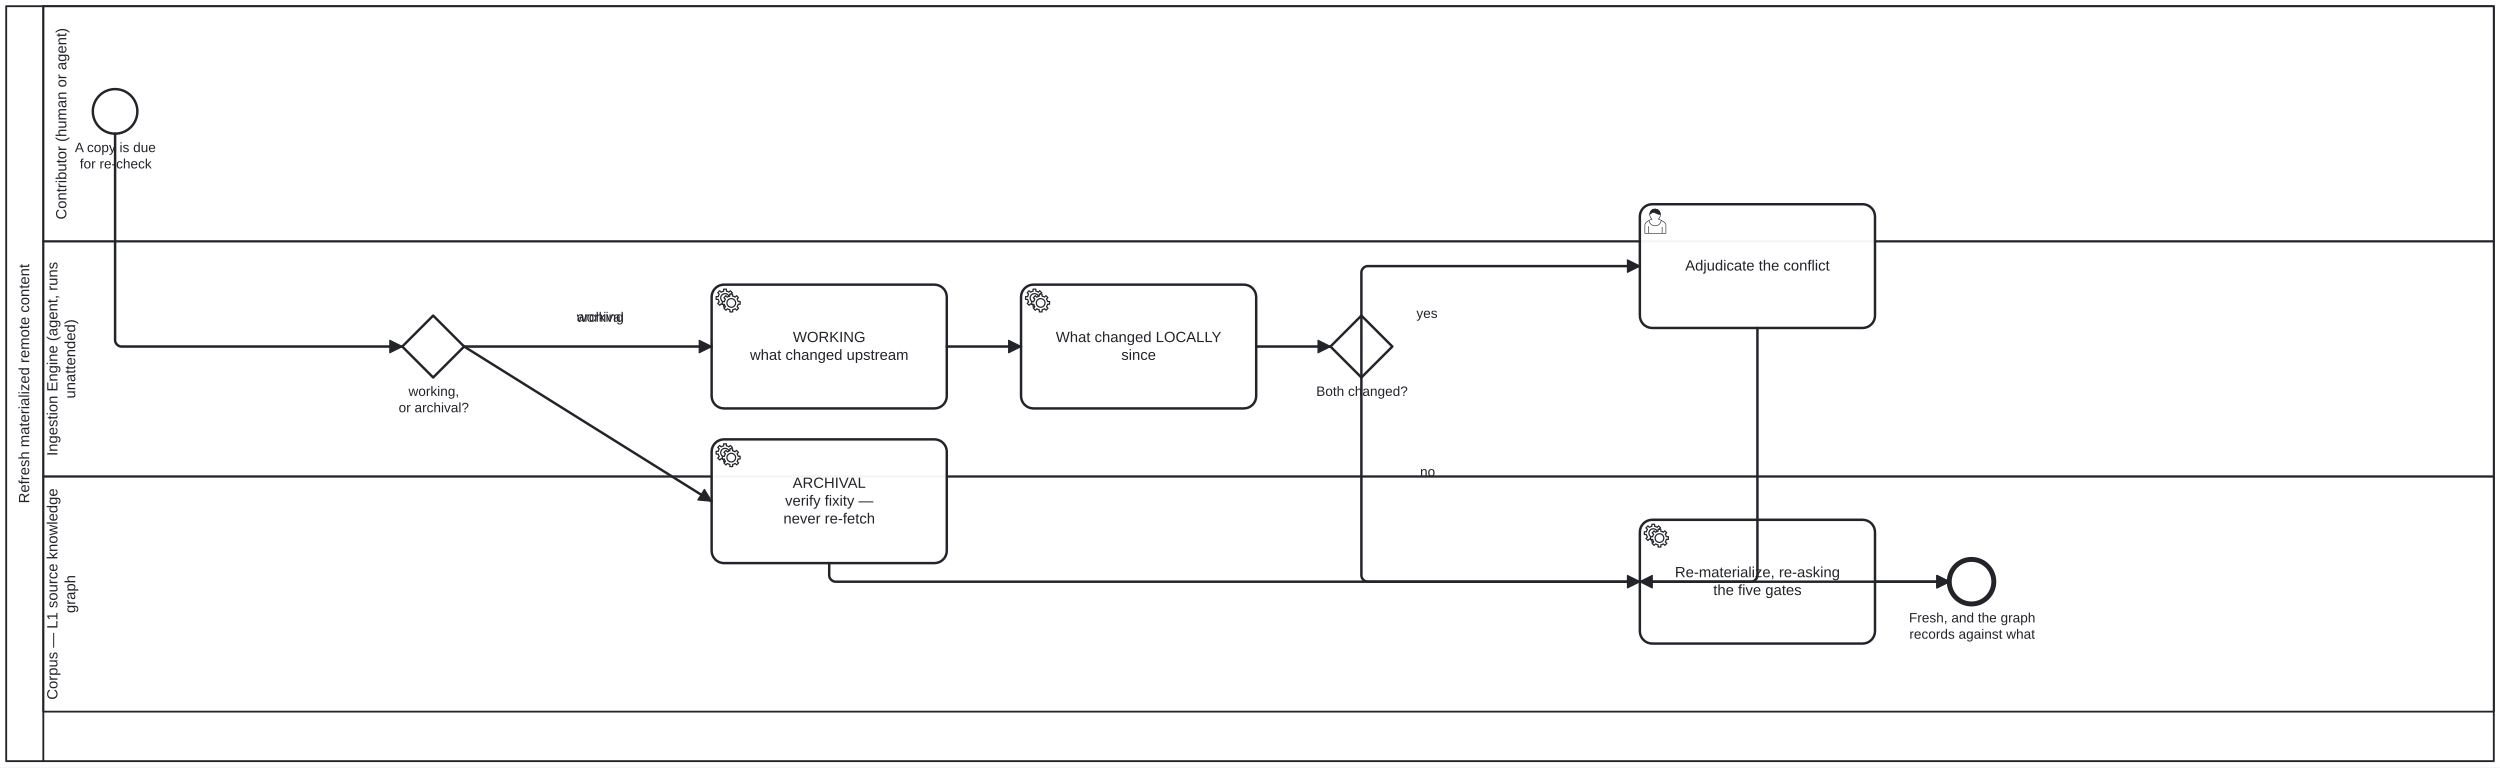
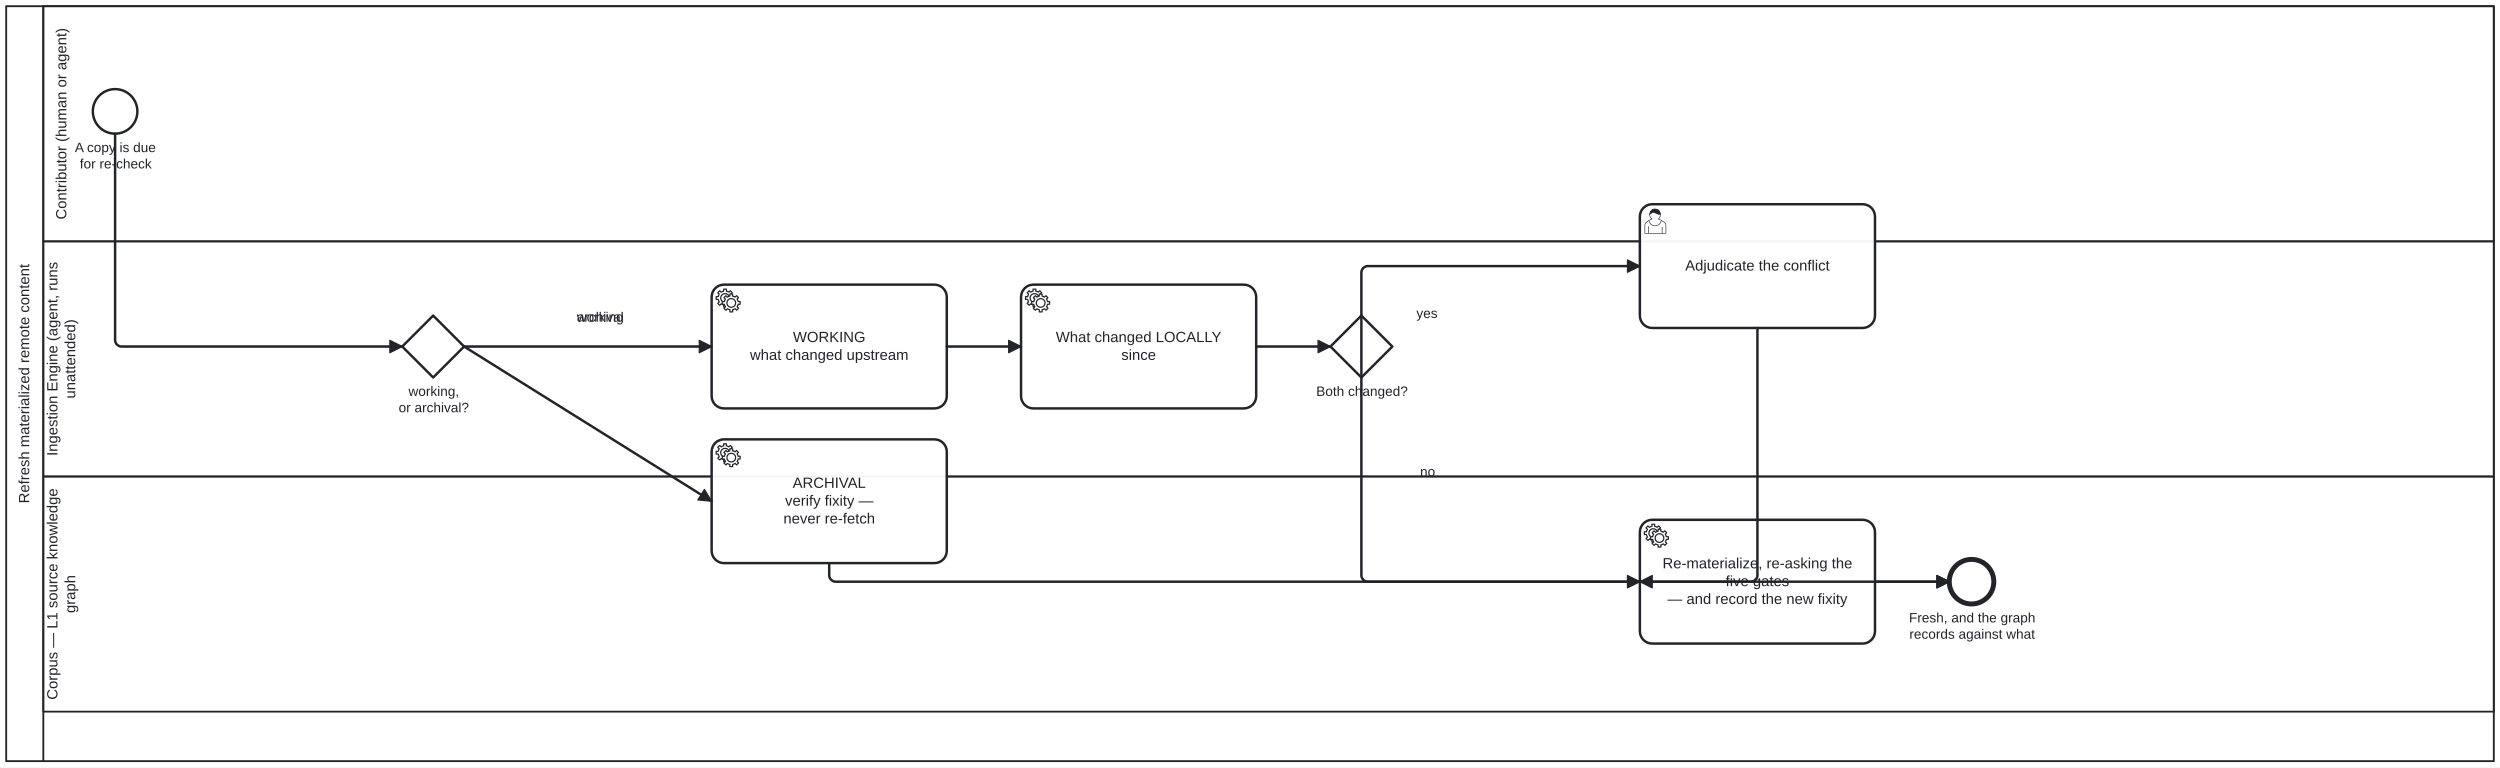
<svg xmlns="http://www.w3.org/2000/svg" width="100%" style="max-width:100%;height:auto" viewBox="125 55 2020 620" version="1.1">
  <rect x="125" y="55" width="2020" height="620" fill="#ffffff" />
  <g class="djs-group">
    <g class="djs-element djs-shape" data-element-id="Participant_RefreshMaterialized" style="display: block;" transform="matrix(1 0 0 1 130 60)">
      <g class="djs-visual">
        <rect x="0" y="0" width="2010" height="610" rx="0" ry="0" style="stroke-linecap: round; stroke-linejoin: round; stroke: rgb(34, 36, 42); stroke-width: 1.5px; fill: white; fill-opacity: 0.95;" />
        <path style="fill: none; stroke-linecap: round; stroke-linejoin: round; stroke: rgb(34, 36, 42); stroke-width: 1.5px;" d="M30,0L30,610" />
        <text lineHeight="1.2" class="djs-label" style="font-family: Arial, sans-serif; font-size: 12px; font-weight: normal; fill: rgb(34, 36, 42);" transform="matrix(-1.83697e-16 -1 1 -1.83697e-16 0 610)">
          <tspan x="208.288" y="18.6">Refresh materialized remote content</tspan>
        </text>
      </g>
      <rect class="djs-hit djs-hit-all" x="0" y="0" width="2010" height="610" style="fill: none; stroke-opacity: 0; stroke: white; stroke-width: 15px;" />
    </g>
    <g class="djs-children">
      <g class="djs-group">
        <g class="djs-element djs-shape" data-element-id="Lane_2" style="display: block;" transform="matrix(1 0 0 1 160 440)">
          <g class="djs-visual">
            <rect x="0" y="0" width="1980" height="190" rx="0" ry="0" style="stroke-linecap: round; stroke-linejoin: round; stroke: rgb(34, 36, 42); stroke-width: 1.5px; fill: white; fill-opacity: 0.25;" />
            <text lineHeight="1.2" class="djs-label" style="font-family: Arial, sans-serif; font-size: 12px; font-weight: normal; fill: rgb(34, 36, 42);" transform="matrix(-1.83697e-16 -1 1 -1.83697e-16 0 190)">
              <tspan x="9.62" y="11.4">Corpus — L1 source knowledge </tspan>
              <tspan x="79.654" y="25.8">graph</tspan>
            </text>
          </g>
          <rect class="djs-hit djs-hit-all" x="0" y="0" width="1980" height="190" style="fill: none; stroke-opacity: 0; stroke: white; stroke-width: 15px;" />
        </g>
      </g>
      <g class="djs-group">
        <g class="djs-element djs-shape" data-element-id="Lane_1" style="display: block;" transform="matrix(1 0 0 1 160 250)">
          <g class="djs-visual">
            <rect x="0" y="0" width="1980" height="190" rx="0" ry="0" style="stroke-linecap: round; stroke-linejoin: round; stroke: rgb(34, 36, 42); stroke-width: 1.5px; fill: white; fill-opacity: 0.25;" />
            <text lineHeight="1.2" class="djs-label" style="font-family: Arial, sans-serif; font-size: 12px; font-weight: normal; fill: rgb(34, 36, 42);" transform="matrix(-1.83697e-16 -1 1 -1.83697e-16 0 190)">
              <tspan x="16.613" y="11.4">Ingestion Engine (agent, runs </tspan>
              <tspan x="62.973" y="25.8">unattended)</tspan>
            </text>
          </g>
          <rect class="djs-hit djs-hit-all" x="0" y="0" width="1980" height="190" style="fill: none; stroke-opacity: 0; stroke: white; stroke-width: 15px;" />
        </g>
      </g>
      <g class="djs-group">
        <g class="djs-element djs-shape" data-element-id="Lane_0" style="display: block;" transform="matrix(1 0 0 1 160 60)">
          <g class="djs-visual">
            <rect x="0" y="0" width="1980" height="190" rx="0" ry="0" style="stroke-linecap: round; stroke-linejoin: round; stroke: rgb(34, 36, 42); stroke-width: 1.5px; fill: white; fill-opacity: 0.25;" />
            <text lineHeight="1.2" class="djs-label" style="font-family: Arial, sans-serif; font-size: 12px; font-weight: normal; fill: rgb(34, 36, 42);" transform="matrix(-1.83697e-16 -1 1 -1.83697e-16 0 190)">
              <tspan x="17.627" y="18.6">Contributor (human or agent)</tspan>
            </text>
          </g>
          <rect class="djs-hit djs-hit-all" x="0" y="0" width="1980" height="190" style="fill: none; stroke-opacity: 0; stroke: white; stroke-width: 15px;" />
        </g>
      </g>
      <g class="djs-group">
        <g class="djs-element djs-shape" data-element-id="StartEvent_Due" style="display: block;" transform="matrix(1 0 0 1 200 127)">
          <g class="djs-visual">
            <circle cx="18" cy="18" r="18" style="stroke-linecap: round; stroke-linejoin: round; stroke: rgb(34, 36, 42); stroke-width: 2px; fill: white; fill-opacity: 0.95;" />
          </g>
          <rect class="djs-hit djs-hit-all" x="0" y="0" width="36" height="36" style="fill: none; stroke-opacity: 0; stroke: white; stroke-width: 15px;" />
        </g>
      </g>
      <g class="djs-group">
        <g class="djs-element djs-shape" data-element-id="StartEvent_Due_label" style="display: block;" transform="matrix(1 0 0 1 185 168)">
          <g class="djs-visual">
            <text lineHeight="1.2" class="djs-label" style="font-family: Arial, sans-serif; font-size: 11px; font-weight: normal; fill: rgb(34, 36, 42);">
              <tspan x="0.481" y="9.9">A copy is due</tspan>
              <tspan x="4.464" y="23.1">for re-check</tspan>
            </text>
          </g>
          <rect class="djs-hit djs-hit-all" x="0" y="0" width="67" height="27" style="fill: none; stroke-opacity: 0; stroke: white; stroke-width: 15px;" />
        </g>
      </g>
      <g class="djs-group">
        <g class="djs-element djs-shape" data-element-id="Gateway_Purpose" style="display: block;" transform="matrix(1 0 0 1 450 310)">
          <g class="djs-visual">
            <polygon points="25,0 50,25 25,50 0,25" style="stroke-linecap: round; stroke-linejoin: round; stroke: rgb(34, 36, 42); stroke-width: 2px; fill: white; fill-opacity: 0.95;" />
          </g>
          <rect class="djs-hit djs-hit-all" x="0" y="0" width="50" height="50" style="fill: none; stroke-opacity: 0; stroke: white; stroke-width: 15px;" />
        </g>
      </g>
      <g class="djs-group">
        <g class="djs-element djs-shape" data-element-id="Gateway_Purpose_label" style="display: block;" transform="matrix(1 0 0 1 447 365)">
          <g class="djs-visual">
            <text lineHeight="1.2" class="djs-label" style="font-family: Arial, sans-serif; font-size: 11px; font-weight: normal; fill: rgb(34, 36, 42);">
              <tspan x="8.02" y="9.9">working,</tspan>
              <tspan x="0.071" y="23.1">or archival?</tspan>
            </text>
          </g>
          <rect class="djs-hit djs-hit-all" x="0" y="0" width="57" height="27" style="fill: none; stroke-opacity: 0; stroke: white; stroke-width: 15px;" />
        </g>
      </g>
      <g class="djs-group">
        <g class="djs-element djs-shape" data-element-id="Task_Fixity" style="display: block;" transform="matrix(1 0 0 1 700 410)">
          <g class="djs-visual">
            <rect x="0" y="0" width="190" height="100" rx="10" ry="10" style="stroke-linecap: round; stroke-linejoin: round; stroke: rgb(34, 36, 42); stroke-width: 2px; fill: white; fill-opacity: 0.95;" />
            <text lineHeight="1.2" class="djs-label" style="font-family: Arial, sans-serif; font-size: 12px; font-weight: normal; fill: rgb(34, 36, 42);">
              <tspan x="65.437" y="39.2">ARCHIVAL</tspan>
              <tspan x="59.331" y="53.6">verify fixity —</tspan>
              <tspan x="57.983" y="68">never re-fetch</tspan>
            </text>
            <circle cx="5" cy="5" r="5" transform="translate(6, 6)" style="stroke-linecap: round; stroke-linejoin: round; stroke: none; stroke-width: 2px; fill: white;" />
            <path d="m 12,18 v -1.713 c 0.352,-0.07 0.704,-0.178 1.048,-0.321 0.344,-0.145 0.666,-0.321 0.966,-0.521 l 1.194,1.18 1.567,-1.577 -1.195,-1.18 c 0.403,-0.614 0.683,-1.299 0.825,-2.018 l 1.622,-0.01 v -2.22 l -1.637,0.01 c -0.073,-0.352 -0.178,-0.7 -0.324,-1.044 -0.145,-0.344 -0.321,-0.664 -0.523,-0.962 l 1.131,-1.136 -1.583,-1.563 -1.13,1.136 c -0.614,-0.401 -1.303,-0.681 -2.023,-0.822 l 0.009,-1.619 h -2.241 l 0.004,1.631 c -0.354,0.074 -0.705,0.18 -1.05,0.324 -0.344,0.144 -0.665,0.321 -0.964,0.52 l -1.17,-1.158 -1.567,1.579 1.168,1.157 c -0.403,0.613 -0.683,1.298 -0.825,2.017 l -1.659,0.003 v 2.222 l 1.672,-0.006 c 0.073,0.351 0.18,0.702 0.324,1.045 0.145,0.344 0.321,0.664 0.523,0.961 l -1.199,1.197 1.584,1.56 1.196,-1.193 c 0.614,0.403 1.303,0.682 2.023,0.823 l 7.19e-4,1.699 h 2.227 z m 0.221,-3.996 c -1.789,0.75 -3.858,-0.093 -4.61,-1.874 -0.752,-1.783 0.091,-3.846 1.88,-4.596 1.788,-0.749 3.857,0.093 4.609,1.874 0.752,1.782 -0.091,3.846 -1.88,4.596 z" style="fill: white; stroke-linecap: round; stroke-linejoin: round; stroke: rgb(34, 36, 42); stroke-width: 1px;" />
            <circle cx="5" cy="5" r="5" transform="translate(11, 10)" style="stroke-linecap: round; stroke-linejoin: round; stroke: none; stroke-width: 2px; fill: white;" />
            <path d="m 17,22 v -1.713 c 0.352,-0.07 0.704,-0.178 1.048,-0.321 0.344,-0.145 0.666,-0.321 0.966,-0.521 l 1.194,1.18 1.567,-1.577 -1.195,-1.18 c 0.403,-0.614 0.683,-1.299 0.825,-2.018 l 1.622,-0.01 v -2.22 l -1.637,0.01 c -0.073,-0.352 -0.178,-0.7 -0.324,-1.044 -0.145,-0.344 -0.321,-0.664 -0.523,-0.962 l 1.131,-1.136 -1.583,-1.563 -1.13,1.136 c -0.614,-0.401 -1.303,-0.681 -2.023,-0.822 l 0.009,-1.619 h -2.241 l 0.004,1.631 c -0.354,0.074 -0.705,0.18 -1.05,0.324 -0.344,0.144 -0.665,0.321 -0.964,0.52 l -1.17,-1.158 -1.567,1.579 1.168,1.157 c -0.403,0.613 -0.683,1.298 -0.825,2.017 l -1.659,0.003 v 2.222 l 1.672,-0.006 c 0.073,0.351 0.18,0.702 0.324,1.045 0.145,0.344 0.321,0.664 0.523,0.961 l -1.199,1.197 1.584,1.56 1.196,-1.193 c 0.614,0.403 1.303,0.682 2.023,0.823 l 7.19e-4,1.699 h 2.227 z m 0.221,-3.996 c -1.789,0.75 -3.858,-0.093 -4.61,-1.874 -0.752,-1.783 0.091,-3.846 1.88,-4.596 1.788,-0.749 3.857,0.093 4.609,1.874 0.752,1.782 -0.091,3.846 -1.88,4.596 z" style="fill: white; stroke-linecap: round; stroke-linejoin: round; stroke: rgb(34, 36, 42); stroke-width: 1px;" />
          </g>
          <rect class="djs-hit djs-hit-all" x="0" y="0" width="190" height="100" style="fill: none; stroke-opacity: 0; stroke: white; stroke-width: 15px;" />
        </g>
      </g>
      <g class="djs-group">
        <g class="djs-element djs-shape" data-element-id="Task_Upstream" style="display: block;" transform="matrix(1 0 0 1 700 285)">
          <g class="djs-visual">
            <rect x="0" y="0" width="190" height="100" rx="10" ry="10" style="stroke-linecap: round; stroke-linejoin: round; stroke: rgb(34, 36, 42); stroke-width: 2px; fill: white; fill-opacity: 0.95;" />
            <text lineHeight="1.2" class="djs-label" style="font-family: Arial, sans-serif; font-size: 12px; font-weight: normal; fill: rgb(34, 36, 42);">
              <tspan x="65.668" y="46.4">WORKING</tspan>
              <tspan x="30.96" y="60.8">what changed upstream</tspan>
            </text>
            <circle cx="5" cy="5" r="5" transform="translate(6, 6)" style="stroke-linecap: round; stroke-linejoin: round; stroke: none; stroke-width: 2px; fill: white;" />
            <path d="m 12,18 v -1.713 c 0.352,-0.07 0.704,-0.178 1.048,-0.321 0.344,-0.145 0.666,-0.321 0.966,-0.521 l 1.194,1.18 1.567,-1.577 -1.195,-1.18 c 0.403,-0.614 0.683,-1.299 0.825,-2.018 l 1.622,-0.01 v -2.22 l -1.637,0.01 c -0.073,-0.352 -0.178,-0.7 -0.324,-1.044 -0.145,-0.344 -0.321,-0.664 -0.523,-0.962 l 1.131,-1.136 -1.583,-1.563 -1.13,1.136 c -0.614,-0.401 -1.303,-0.681 -2.023,-0.822 l 0.009,-1.619 h -2.241 l 0.004,1.631 c -0.354,0.074 -0.705,0.18 -1.05,0.324 -0.344,0.144 -0.665,0.321 -0.964,0.52 l -1.17,-1.158 -1.567,1.579 1.168,1.157 c -0.403,0.613 -0.683,1.298 -0.825,2.017 l -1.659,0.003 v 2.222 l 1.672,-0.006 c 0.073,0.351 0.18,0.702 0.324,1.045 0.145,0.344 0.321,0.664 0.523,0.961 l -1.199,1.197 1.584,1.56 1.196,-1.193 c 0.614,0.403 1.303,0.682 2.023,0.823 l 7.19e-4,1.699 h 2.227 z m 0.221,-3.996 c -1.789,0.75 -3.858,-0.093 -4.61,-1.874 -0.752,-1.783 0.091,-3.846 1.88,-4.596 1.788,-0.749 3.857,0.093 4.609,1.874 0.752,1.782 -0.091,3.846 -1.88,4.596 z" style="fill: white; stroke-linecap: round; stroke-linejoin: round; stroke: rgb(34, 36, 42); stroke-width: 1px;" />
            <circle cx="5" cy="5" r="5" transform="translate(11, 10)" style="stroke-linecap: round; stroke-linejoin: round; stroke: none; stroke-width: 2px; fill: white;" />
            <path d="m 17,22 v -1.713 c 0.352,-0.07 0.704,-0.178 1.048,-0.321 0.344,-0.145 0.666,-0.321 0.966,-0.521 l 1.194,1.18 1.567,-1.577 -1.195,-1.18 c 0.403,-0.614 0.683,-1.299 0.825,-2.018 l 1.622,-0.01 v -2.22 l -1.637,0.01 c -0.073,-0.352 -0.178,-0.7 -0.324,-1.044 -0.145,-0.344 -0.321,-0.664 -0.523,-0.962 l 1.131,-1.136 -1.583,-1.563 -1.13,1.136 c -0.614,-0.401 -1.303,-0.681 -2.023,-0.822 l 0.009,-1.619 h -2.241 l 0.004,1.631 c -0.354,0.074 -0.705,0.18 -1.05,0.324 -0.344,0.144 -0.665,0.321 -0.964,0.52 l -1.17,-1.158 -1.567,1.579 1.168,1.157 c -0.403,0.613 -0.683,1.298 -0.825,2.017 l -1.659,0.003 v 2.222 l 1.672,-0.006 c 0.073,0.351 0.18,0.702 0.324,1.045 0.145,0.344 0.321,0.664 0.523,0.961 l -1.199,1.197 1.584,1.56 1.196,-1.193 c 0.614,0.403 1.303,0.682 2.023,0.823 l 7.19e-4,1.699 h 2.227 z m 0.221,-3.996 c -1.789,0.75 -3.858,-0.093 -4.61,-1.874 -0.752,-1.783 0.091,-3.846 1.88,-4.596 1.788,-0.749 3.857,0.093 4.609,1.874 0.752,1.782 -0.091,3.846 -1.88,4.596 z" style="fill: white; stroke-linecap: round; stroke-linejoin: round; stroke: rgb(34, 36, 42); stroke-width: 1px;" />
          </g>
          <rect class="djs-hit djs-hit-all" x="0" y="0" width="190" height="100" style="fill: none; stroke-opacity: 0; stroke: white; stroke-width: 15px;" />
        </g>
      </g>
      <g class="djs-group">
        <g class="djs-element djs-shape" data-element-id="Task_Local" style="display: block;" transform="matrix(1 0 0 1 950 285)">
          <g class="djs-visual">
            <rect x="0" y="0" width="190" height="100" rx="10" ry="10" style="stroke-linecap: round; stroke-linejoin: round; stroke: rgb(34, 36, 42); stroke-width: 2px; fill: white; fill-opacity: 0.95;" />
            <text lineHeight="1.2" class="djs-label" style="font-family: Arial, sans-serif; font-size: 12px; font-weight: normal; fill: rgb(34, 36, 42);">
              <tspan x="28.071" y="46.4">What changed LOCALLY</tspan>
              <tspan x="80.993" y="60.8">since</tspan>
            </text>
            <circle cx="5" cy="5" r="5" transform="translate(6, 6)" style="stroke-linecap: round; stroke-linejoin: round; stroke: none; stroke-width: 2px; fill: white;" />
            <path d="m 12,18 v -1.713 c 0.352,-0.07 0.704,-0.178 1.048,-0.321 0.344,-0.145 0.666,-0.321 0.966,-0.521 l 1.194,1.18 1.567,-1.577 -1.195,-1.18 c 0.403,-0.614 0.683,-1.299 0.825,-2.018 l 1.622,-0.01 v -2.22 l -1.637,0.01 c -0.073,-0.352 -0.178,-0.7 -0.324,-1.044 -0.145,-0.344 -0.321,-0.664 -0.523,-0.962 l 1.131,-1.136 -1.583,-1.563 -1.13,1.136 c -0.614,-0.401 -1.303,-0.681 -2.023,-0.822 l 0.009,-1.619 h -2.241 l 0.004,1.631 c -0.354,0.074 -0.705,0.18 -1.05,0.324 -0.344,0.144 -0.665,0.321 -0.964,0.52 l -1.17,-1.158 -1.567,1.579 1.168,1.157 c -0.403,0.613 -0.683,1.298 -0.825,2.017 l -1.659,0.003 v 2.222 l 1.672,-0.006 c 0.073,0.351 0.18,0.702 0.324,1.045 0.145,0.344 0.321,0.664 0.523,0.961 l -1.199,1.197 1.584,1.56 1.196,-1.193 c 0.614,0.403 1.303,0.682 2.023,0.823 l 7.19e-4,1.699 h 2.227 z m 0.221,-3.996 c -1.789,0.75 -3.858,-0.093 -4.61,-1.874 -0.752,-1.783 0.091,-3.846 1.88,-4.596 1.788,-0.749 3.857,0.093 4.609,1.874 0.752,1.782 -0.091,3.846 -1.88,4.596 z" style="fill: white; stroke-linecap: round; stroke-linejoin: round; stroke: rgb(34, 36, 42); stroke-width: 1px;" />
            <circle cx="5" cy="5" r="5" transform="translate(11, 10)" style="stroke-linecap: round; stroke-linejoin: round; stroke: none; stroke-width: 2px; fill: white;" />
            <path d="m 17,22 v -1.713 c 0.352,-0.07 0.704,-0.178 1.048,-0.321 0.344,-0.145 0.666,-0.321 0.966,-0.521 l 1.194,1.18 1.567,-1.577 -1.195,-1.18 c 0.403,-0.614 0.683,-1.299 0.825,-2.018 l 1.622,-0.01 v -2.22 l -1.637,0.01 c -0.073,-0.352 -0.178,-0.7 -0.324,-1.044 -0.145,-0.344 -0.321,-0.664 -0.523,-0.962 l 1.131,-1.136 -1.583,-1.563 -1.13,1.136 c -0.614,-0.401 -1.303,-0.681 -2.023,-0.822 l 0.009,-1.619 h -2.241 l 0.004,1.631 c -0.354,0.074 -0.705,0.18 -1.05,0.324 -0.344,0.144 -0.665,0.321 -0.964,0.52 l -1.17,-1.158 -1.567,1.579 1.168,1.157 c -0.403,0.613 -0.683,1.298 -0.825,2.017 l -1.659,0.003 v 2.222 l 1.672,-0.006 c 0.073,0.351 0.18,0.702 0.324,1.045 0.145,0.344 0.321,0.664 0.523,0.961 l -1.199,1.197 1.584,1.56 1.196,-1.193 c 0.614,0.403 1.303,0.682 2.023,0.823 l 7.19e-4,1.699 h 2.227 z m 0.221,-3.996 c -1.789,0.75 -3.858,-0.093 -4.61,-1.874 -0.752,-1.783 0.091,-3.846 1.88,-4.596 1.788,-0.749 3.857,0.093 4.609,1.874 0.752,1.782 -0.091,3.846 -1.88,4.596 z" style="fill: white; stroke-linecap: round; stroke-linejoin: round; stroke: rgb(34, 36, 42); stroke-width: 1px;" />
          </g>
          <rect class="djs-hit djs-hit-all" x="0" y="0" width="190" height="100" style="fill: none; stroke-opacity: 0; stroke: white; stroke-width: 15px;" />
        </g>
      </g>
      <g class="djs-group">
        <g class="djs-element djs-shape" data-element-id="Gateway_Both" style="display: block;" transform="matrix(1 0 0 1 1200 310)">
          <g class="djs-visual">
            <polygon points="25,0 50,25 25,50 0,25" style="stroke-linecap: round; stroke-linejoin: round; stroke: rgb(34, 36, 42); stroke-width: 2px; fill: white; fill-opacity: 0.95;" />
          </g>
          <rect class="djs-hit djs-hit-all" x="0" y="0" width="50" height="50" style="fill: none; stroke-opacity: 0; stroke: white; stroke-width: 15px;" />
        </g>
      </g>
      <g class="djs-group">
        <g class="djs-element djs-shape" data-element-id="Gateway_Both_label" style="display: block;" transform="matrix(1 0 0 1 1188 365)">
          <g class="djs-visual">
            <text lineHeight="1.2" class="djs-label" style="font-family: Arial, sans-serif; font-size: 11px; font-weight: normal; fill: rgb(34, 36, 42);">
              <tspan x="0.496" y="9.9">Both changed?</tspan>
            </text>
          </g>
          <rect class="djs-hit djs-hit-all" x="0" y="0" width="75" height="14" style="fill: none; stroke-opacity: 0; stroke: white; stroke-width: 15px;" />
        </g>
      </g>
      <g class="djs-group">
        <g class="djs-element djs-shape" data-element-id="Task_Adjudicate" style="display: block;" transform="matrix(1 0 0 1 1450 220)">
          <g class="djs-visual">
            <rect x="0" y="0" width="190" height="100" rx="10" ry="10" style="stroke-linecap: round; stroke-linejoin: round; stroke: rgb(34, 36, 42); stroke-width: 2px; fill: white; fill-opacity: 0.95;" />
            <text lineHeight="1.2" class="djs-label" style="font-family: Arial, sans-serif; font-size: 12px; font-weight: normal; fill: rgb(34, 36, 42);">
              <tspan x="36.632" y="53.6">Adjudicate the conflict</tspan>
            </text>
            <path d="m 15,12 c 0.909,-0.845 1.594,-2.049 1.594,-3.385 0,-2.554 -1.805,-4.622 -4.357,-4.622 -2.552,0 -4.288,2.068 -4.288,4.622 0,1.348 0.974,2.562 1.896,3.405 -0.529,0.187 -5.669,2.097 -5.794,4.756 v 6.718 h 17 v -6.718 c 0,-2.298 -5.528,-4.595 -6.051,-4.776 zm -8,6 l 0,5.5 m 11,0 l 0,-5" style="fill: white; stroke-linecap: round; stroke-linejoin: round; stroke: rgb(34, 36, 42); stroke-width: 0.5px;" />
            <path d="m 15,12 m 2.162,1.009 c 0,2.447 -2.158,4.431 -4.821,4.431 -2.665,0 -4.822,-1.981 -4.822,-4.431 " style="fill: white; stroke-linecap: round; stroke-linejoin: round; stroke: rgb(34, 36, 42); stroke-width: 0.5px;" />
            <path d="m 15,12 m -6.9,-3.80 c 0,0 2.251,-2.358 4.274,-1.177 2.024,1.181 4.221,1.537 4.124,0.965 -0.098,-0.57 -0.117,-3.791 -4.191,-4.136 -3.575,0.001 -4.208,3.367 -4.207,4.348 z" style="fill: rgb(34, 36, 42); stroke-linecap: round; stroke-linejoin: round; stroke: rgb(34, 36, 42); stroke-width: 0.5px;" />
          </g>
          <rect class="djs-hit djs-hit-all" x="0" y="0" width="190" height="100" style="fill: none; stroke-opacity: 0; stroke: white; stroke-width: 15px;" />
        </g>
      </g>
      <g class="djs-group">
        <g class="djs-element djs-shape" data-element-id="Task_Apply" style="display: block;" transform="matrix(1 0 0 1 1450 475)">
          <g class="djs-visual">
            <rect x="0" y="0" width="190" height="100" rx="10" ry="10" style="stroke-linecap: round; stroke-linejoin: round; stroke: rgb(34, 36, 42); stroke-width: 2px; fill: white; fill-opacity: 0.95;" />
            <text lineHeight="1.2" class="djs-label" style="font-family: Arial, sans-serif; font-size: 12px; font-weight: normal; fill: rgb(34, 36, 42);">
-               <tspan x="28.312" y="46.4">Re-materialize, re-asking</tspan>
-               <tspan x="59.311" y="60.8">the five gates</tspan>
+               <tspan x="18.304" y="39.2">Re-materialize, re-asking the </tspan>
+               <tspan x="69.318" y="53.6">five gates</tspan>
+               <tspan x="22.3" y="68">— and record the new fixity</tspan>
            </text>
            <circle cx="5" cy="5" r="5" transform="translate(6, 6)" style="stroke-linecap: round; stroke-linejoin: round; stroke: none; stroke-width: 2px; fill: white;" />
            <path d="m 12,18 v -1.713 c 0.352,-0.07 0.704,-0.178 1.048,-0.321 0.344,-0.145 0.666,-0.321 0.966,-0.521 l 1.194,1.18 1.567,-1.577 -1.195,-1.18 c 0.403,-0.614 0.683,-1.299 0.825,-2.018 l 1.622,-0.01 v -2.22 l -1.637,0.01 c -0.073,-0.352 -0.178,-0.7 -0.324,-1.044 -0.145,-0.344 -0.321,-0.664 -0.523,-0.962 l 1.131,-1.136 -1.583,-1.563 -1.13,1.136 c -0.614,-0.401 -1.303,-0.681 -2.023,-0.822 l 0.009,-1.619 h -2.241 l 0.004,1.631 c -0.354,0.074 -0.705,0.18 -1.05,0.324 -0.344,0.144 -0.665,0.321 -0.964,0.52 l -1.17,-1.158 -1.567,1.579 1.168,1.157 c -0.403,0.613 -0.683,1.298 -0.825,2.017 l -1.659,0.003 v 2.222 l 1.672,-0.006 c 0.073,0.351 0.18,0.702 0.324,1.045 0.145,0.344 0.321,0.664 0.523,0.961 l -1.199,1.197 1.584,1.56 1.196,-1.193 c 0.614,0.403 1.303,0.682 2.023,0.823 l 7.19e-4,1.699 h 2.227 z m 0.221,-3.996 c -1.789,0.75 -3.858,-0.093 -4.61,-1.874 -0.752,-1.783 0.091,-3.846 1.88,-4.596 1.788,-0.749 3.857,0.093 4.609,1.874 0.752,1.782 -0.091,3.846 -1.88,4.596 z" style="fill: white; stroke-linecap: round; stroke-linejoin: round; stroke: rgb(34, 36, 42); stroke-width: 1px;" />
            <circle cx="5" cy="5" r="5" transform="translate(11, 10)" style="stroke-linecap: round; stroke-linejoin: round; stroke: none; stroke-width: 2px; fill: white;" />
            <path d="m 17,22 v -1.713 c 0.352,-0.07 0.704,-0.178 1.048,-0.321 0.344,-0.145 0.666,-0.321 0.966,-0.521 l 1.194,1.18 1.567,-1.577 -1.195,-1.18 c 0.403,-0.614 0.683,-1.299 0.825,-2.018 l 1.622,-0.01 v -2.22 l -1.637,0.01 c -0.073,-0.352 -0.178,-0.7 -0.324,-1.044 -0.145,-0.344 -0.321,-0.664 -0.523,-0.962 l 1.131,-1.136 -1.583,-1.563 -1.13,1.136 c -0.614,-0.401 -1.303,-0.681 -2.023,-0.822 l 0.009,-1.619 h -2.241 l 0.004,1.631 c -0.354,0.074 -0.705,0.18 -1.05,0.324 -0.344,0.144 -0.665,0.321 -0.964,0.52 l -1.17,-1.158 -1.567,1.579 1.168,1.157 c -0.403,0.613 -0.683,1.298 -0.825,2.017 l -1.659,0.003 v 2.222 l 1.672,-0.006 c 0.073,0.351 0.18,0.702 0.324,1.045 0.145,0.344 0.321,0.664 0.523,0.961 l -1.199,1.197 1.584,1.56 1.196,-1.193 c 0.614,0.403 1.303,0.682 2.023,0.823 l 7.19e-4,1.699 h 2.227 z m 0.221,-3.996 c -1.789,0.75 -3.858,-0.093 -4.61,-1.874 -0.752,-1.783 0.091,-3.846 1.88,-4.596 1.788,-0.749 3.857,0.093 4.609,1.874 0.752,1.782 -0.091,3.846 -1.88,4.596 z" style="fill: white; stroke-linecap: round; stroke-linejoin: round; stroke: rgb(34, 36, 42); stroke-width: 1px;" />
          </g>
          <rect class="djs-hit djs-hit-all" x="0" y="0" width="190" height="100" style="fill: none; stroke-opacity: 0; stroke: white; stroke-width: 15px;" />
        </g>
      </g>
      <g class="djs-group">
        <g class="djs-element djs-shape" data-element-id="EndEvent_Fresh" style="display: block;" transform="matrix(1 0 0 1 1700 507)">
          <g class="djs-visual">
            <circle cx="18" cy="18" r="18" style="stroke-linecap: round; stroke-linejoin: round; stroke: rgb(34, 36, 42); stroke-width: 4px; fill: white; fill-opacity: 0.95;" />
          </g>
          <rect class="djs-hit djs-hit-all" x="0" y="0" width="36" height="36" style="fill: none; stroke-opacity: 0; stroke: white; stroke-width: 15px;" />
        </g>
      </g>
      <g class="djs-group">
        <g class="djs-element djs-shape" data-element-id="EndEvent_Fresh_label" style="display: block;" transform="matrix(1 0 0 1 1667 548)">
          <g class="djs-visual">
            <text lineHeight="1.2" class="djs-label" style="font-family: Arial, sans-serif; font-size: 11px; font-weight: normal; fill: rgb(34, 36, 42);">
              <tspan x="0.44" y="9.9">Fresh, and the graph</tspan>
              <tspan x="0.751" y="23.1">records against what</tspan>
            </text>
          </g>
          <rect class="djs-hit djs-hit-all" x="0" y="0" width="103" height="27" style="fill: none; stroke-opacity: 0; stroke: white; stroke-width: 15px;" />
        </g>
      </g>
      <g class="djs-group">
        <g class="djs-element djs-connection" data-element-id="Flow_1" style="display: block;">
          <g class="djs-visual">
            <defs>
              <marker id="folio-marker-1" viewBox="0 0 20 20" refX="11" refY="10" markerWidth="10" markerHeight="10" orient="auto">
                <path d="M 1 5 L 11 10 L 1 15 Z" style="stroke-linecap: round; stroke-linejoin: round; stroke: rgb(34, 36, 42); stroke-width: 1px; fill: rgb(34, 36, 42);" />
              </marker>
            </defs>
            <path data-corner-radius="5" style="fill: none; stroke-linecap: round; stroke-linejoin: round; stroke: rgb(34, 36, 42); stroke-width: 2px; marker-end: url('#folio-marker-1');" d="M218,163L218,330C218,332.5,220.5,335,223,335L450,335" />
          </g>
          <path d="M218,163L218,335L450,335" class="djs-hit djs-hit-stroke" style="fill: none; stroke-opacity: 0; stroke: white; stroke-width: 15px;" />
        </g>
      </g>
      <g class="djs-group">
        <g class="djs-element djs-connection" data-element-id="Flow_2" style="display: block;">
          <g class="djs-visual">
            <defs>
              <marker id="folio-marker-2" viewBox="0 0 20 20" refX="11" refY="10" markerWidth="10" markerHeight="10" orient="auto">
                <path d="M 1 5 L 11 10 L 1 15 Z" style="stroke-linecap: round; stroke-linejoin: round; stroke: rgb(34, 36, 42); stroke-width: 1px; fill: rgb(34, 36, 42);" />
              </marker>
            </defs>
            <path data-corner-radius="5" style="fill: none; stroke-linecap: round; stroke-linejoin: round; stroke: rgb(34, 36, 42); stroke-width: 2px; marker-end: url('#folio-marker-2');" d="M500,335L700,460" />
          </g>
          <path d="M500,335L700,460" class="djs-hit djs-hit-stroke" style="fill: none; stroke-opacity: 0; stroke: white; stroke-width: 15px;" />
        </g>
      </g>
      <g class="djs-group">
        <g class="djs-element djs-shape" data-element-id="Flow_2_label" style="display: block;" transform="matrix(1 0 0 1 591 305)">
          <g class="djs-visual">
            <text lineHeight="1.2" class="djs-label" style="font-family: Arial, sans-serif; font-size: 11px; font-weight: normal; fill: rgb(34, 36, 42);">
              <tspan x="0.048" y="9.9">archival</tspan>
            </text>
          </g>
          <rect class="djs-hit djs-hit-all" x="0" y="0" width="38" height="14" style="fill: none; stroke-opacity: 0; stroke: white; stroke-width: 15px;" />
        </g>
      </g>
      <g class="djs-group">
        <g class="djs-element djs-connection" data-element-id="Flow_3" style="display: block;">
          <g class="djs-visual">
            <defs>
              <marker id="folio-marker-3" viewBox="0 0 20 20" refX="11" refY="10" markerWidth="10" markerHeight="10" orient="auto">
                <path d="M 1 5 L 11 10 L 1 15 Z" style="stroke-linecap: round; stroke-linejoin: round; stroke: rgb(34, 36, 42); stroke-width: 1px; fill: rgb(34, 36, 42);" />
              </marker>
            </defs>
            <path data-corner-radius="5" style="fill: none; stroke-linecap: round; stroke-linejoin: round; stroke: rgb(34, 36, 42); stroke-width: 2px; marker-end: url('#folio-marker-3');" d="M500,335L700,335" />
          </g>
          <path d="M500,335L700,335" class="djs-hit djs-hit-stroke" style="fill: none; stroke-opacity: 0; stroke: white; stroke-width: 15px;" />
        </g>
      </g>
      <g class="djs-group">
        <g class="djs-element djs-shape" data-element-id="Flow_3_label" style="display: block;" transform="matrix(1 0 0 1 591 305)">
          <g class="djs-visual">
            <text lineHeight="1.2" class="djs-label" style="font-family: Arial, sans-serif; font-size: 11px; font-weight: normal; fill: rgb(34, 36, 42);">
              <tspan x="0.048" y="9.9">working</tspan>
            </text>
          </g>
          <rect class="djs-hit djs-hit-all" x="0" y="0" width="38" height="14" style="fill: none; stroke-opacity: 0; stroke: white; stroke-width: 15px;" />
        </g>
      </g>
      <g class="djs-group">
        <g class="djs-element djs-connection" data-element-id="Flow_4" style="display: block;">
          <g class="djs-visual">
            <defs>
              <marker id="folio-marker-4" viewBox="0 0 20 20" refX="11" refY="10" markerWidth="10" markerHeight="10" orient="auto">
                <path d="M 1 5 L 11 10 L 1 15 Z" style="stroke-linecap: round; stroke-linejoin: round; stroke: rgb(34, 36, 42); stroke-width: 1px; fill: rgb(34, 36, 42);" />
              </marker>
            </defs>
            <path data-corner-radius="5" style="fill: none; stroke-linecap: round; stroke-linejoin: round; stroke: rgb(34, 36, 42); stroke-width: 2px; marker-end: url('#folio-marker-4');" d="M890,335L950,335" />
          </g>
          <path d="M890,335L950,335" class="djs-hit djs-hit-stroke" style="fill: none; stroke-opacity: 0; stroke: white; stroke-width: 15px;" />
        </g>
      </g>
      <g class="djs-group">
        <g class="djs-element djs-connection" data-element-id="Flow_5" style="display: block;">
          <g class="djs-visual">
            <defs>
              <marker id="folio-marker-5" viewBox="0 0 20 20" refX="11" refY="10" markerWidth="10" markerHeight="10" orient="auto">
                <path d="M 1 5 L 11 10 L 1 15 Z" style="stroke-linecap: round; stroke-linejoin: round; stroke: rgb(34, 36, 42); stroke-width: 1px; fill: rgb(34, 36, 42);" />
              </marker>
            </defs>
            <path data-corner-radius="5" style="fill: none; stroke-linecap: round; stroke-linejoin: round; stroke: rgb(34, 36, 42); stroke-width: 2px; marker-end: url('#folio-marker-5');" d="M1140,335L1200,335" />
          </g>
          <path d="M1140,335L1200,335" class="djs-hit djs-hit-stroke" style="fill: none; stroke-opacity: 0; stroke: white; stroke-width: 15px;" />
        </g>
      </g>
      <g class="djs-group">
        <g class="djs-element djs-connection" data-element-id="Flow_6" style="display: block;">
          <g class="djs-visual">
            <defs>
              <marker id="folio-marker-6" viewBox="0 0 20 20" refX="11" refY="10" markerWidth="10" markerHeight="10" orient="auto">
                <path d="M 1 5 L 11 10 L 1 15 Z" style="stroke-linecap: round; stroke-linejoin: round; stroke: rgb(34, 36, 42); stroke-width: 1px; fill: rgb(34, 36, 42);" />
              </marker>
            </defs>
            <path data-corner-radius="5" style="fill: none; stroke-linecap: round; stroke-linejoin: round; stroke: rgb(34, 36, 42); stroke-width: 2px; marker-end: url('#folio-marker-6');" d="M1225,360L1225,275C1225,272.5,1227.5,270,1230,270L1450,270" />
          </g>
          <path d="M1225,360L1225,270L1450,270" class="djs-hit djs-hit-stroke" style="fill: none; stroke-opacity: 0; stroke: white; stroke-width: 15px;" />
        </g>
      </g>
      <g class="djs-group">
        <g class="djs-element djs-shape" data-element-id="Flow_6_label" style="display: block;" transform="matrix(1 0 0 1 1269 302)">
          <g class="djs-visual">
            <text lineHeight="1.2" class="djs-label" style="font-family: Arial, sans-serif; font-size: 11px; font-weight: normal; fill: rgb(34, 36, 42);">
              <tspan x="0.441" y="9.9">yes</tspan>
            </text>
          </g>
          <rect class="djs-hit djs-hit-all" x="0" y="0" width="18" height="14" style="fill: none; stroke-opacity: 0; stroke: white; stroke-width: 15px;" />
        </g>
      </g>
      <g class="djs-group">
        <g class="djs-element djs-connection" data-element-id="Flow_7" style="display: block;">
          <g class="djs-visual">
            <defs>
              <marker id="folio-marker-7" viewBox="0 0 20 20" refX="11" refY="10" markerWidth="10" markerHeight="10" orient="auto">
                <path d="M 1 5 L 11 10 L 1 15 Z" style="stroke-linecap: round; stroke-linejoin: round; stroke: rgb(34, 36, 42); stroke-width: 1px; fill: rgb(34, 36, 42);" />
              </marker>
            </defs>
            <path data-corner-radius="5" style="fill: none; stroke-linecap: round; stroke-linejoin: round; stroke: rgb(34, 36, 42); stroke-width: 2px; marker-end: url('#folio-marker-7');" d="M1225,360L1225,520C1225,522.5,1227.5,525,1230,525L1450,525" />
          </g>
          <path d="M1225,360L1225,525L1450,525" class="djs-hit djs-hit-stroke" style="fill: none; stroke-opacity: 0; stroke: white; stroke-width: 15px;" />
        </g>
      </g>
      <g class="djs-group">
        <g class="djs-element djs-shape" data-element-id="Flow_7_label" style="display: block;" transform="matrix(1 0 0 1 1272 430)">
          <g class="djs-visual">
            <text lineHeight="1.2" class="djs-label" style="font-family: Arial, sans-serif; font-size: 11px; font-weight: normal; fill: rgb(34, 36, 42);">
              <tspan x="0.382" y="9.9">no</tspan>
            </text>
          </g>
          <rect class="djs-hit djs-hit-all" x="0" y="0" width="13" height="14" style="fill: none; stroke-opacity: 0; stroke: white; stroke-width: 15px;" />
        </g>
      </g>
      <g class="djs-group">
        <g class="djs-element djs-connection" data-element-id="Flow_8" style="display: block;">
          <g class="djs-visual">
            <defs>
              <marker id="folio-marker-8" viewBox="0 0 20 20" refX="11" refY="10" markerWidth="10" markerHeight="10" orient="auto">
                <path d="M 1 5 L 11 10 L 1 15 Z" style="stroke-linecap: round; stroke-linejoin: round; stroke: rgb(34, 36, 42); stroke-width: 1px; fill: rgb(34, 36, 42);" />
              </marker>
            </defs>
            <path data-corner-radius="5" style="fill: none; stroke-linecap: round; stroke-linejoin: round; stroke: rgb(34, 36, 42); stroke-width: 2px; marker-end: url('#folio-marker-8');" d="M1545,320L1545,520C1545,522.5,1542.5,525,1540,525L1450,525" />
          </g>
          <path d="M1545,320L1545,525L1450,525" class="djs-hit djs-hit-stroke" style="fill: none; stroke-opacity: 0; stroke: white; stroke-width: 15px;" />
        </g>
      </g>
      <g class="djs-group">
        <g class="djs-element djs-connection" data-element-id="Flow_9" style="display: block;">
          <g class="djs-visual">
            <defs>
              <marker id="folio-marker-9" viewBox="0 0 20 20" refX="11" refY="10" markerWidth="10" markerHeight="10" orient="auto">
                <path d="M 1 5 L 11 10 L 1 15 Z" style="stroke-linecap: round; stroke-linejoin: round; stroke: rgb(34, 36, 42); stroke-width: 1px; fill: rgb(34, 36, 42);" />
              </marker>
            </defs>
            <path data-corner-radius="5" style="fill: none; stroke-linecap: round; stroke-linejoin: round; stroke: rgb(34, 36, 42); stroke-width: 2px; marker-end: url('#folio-marker-9');" d="M795,510L795,520C795,522.5,797.5,525,800,525L1700,525" />
          </g>
          <path d="M795,510L795,525L1700,525" class="djs-hit djs-hit-stroke" style="fill: none; stroke-opacity: 0; stroke: white; stroke-width: 15px;" />
        </g>
      </g>
      <g class="djs-group">
        <g class="djs-element djs-connection" data-element-id="Flow_10" style="display: block;">
          <g class="djs-visual">
            <defs>
              <marker id="folio-marker-10" viewBox="0 0 20 20" refX="11" refY="10" markerWidth="10" markerHeight="10" orient="auto">
                <path d="M 1 5 L 11 10 L 1 15 Z" style="stroke-linecap: round; stroke-linejoin: round; stroke: rgb(34, 36, 42); stroke-width: 1px; fill: rgb(34, 36, 42);" />
              </marker>
            </defs>
            <path data-corner-radius="5" style="fill: none; stroke-linecap: round; stroke-linejoin: round; stroke: rgb(34, 36, 42); stroke-width: 2px; marker-end: url('#folio-marker-10');" d="M1640,525L1700,525" />
          </g>
          <path d="M1640,525L1700,525" class="djs-hit djs-hit-stroke" style="fill: none; stroke-opacity: 0; stroke: white; stroke-width: 15px;" />
        </g>
      </g>
    </g>
  </g>
</svg>
